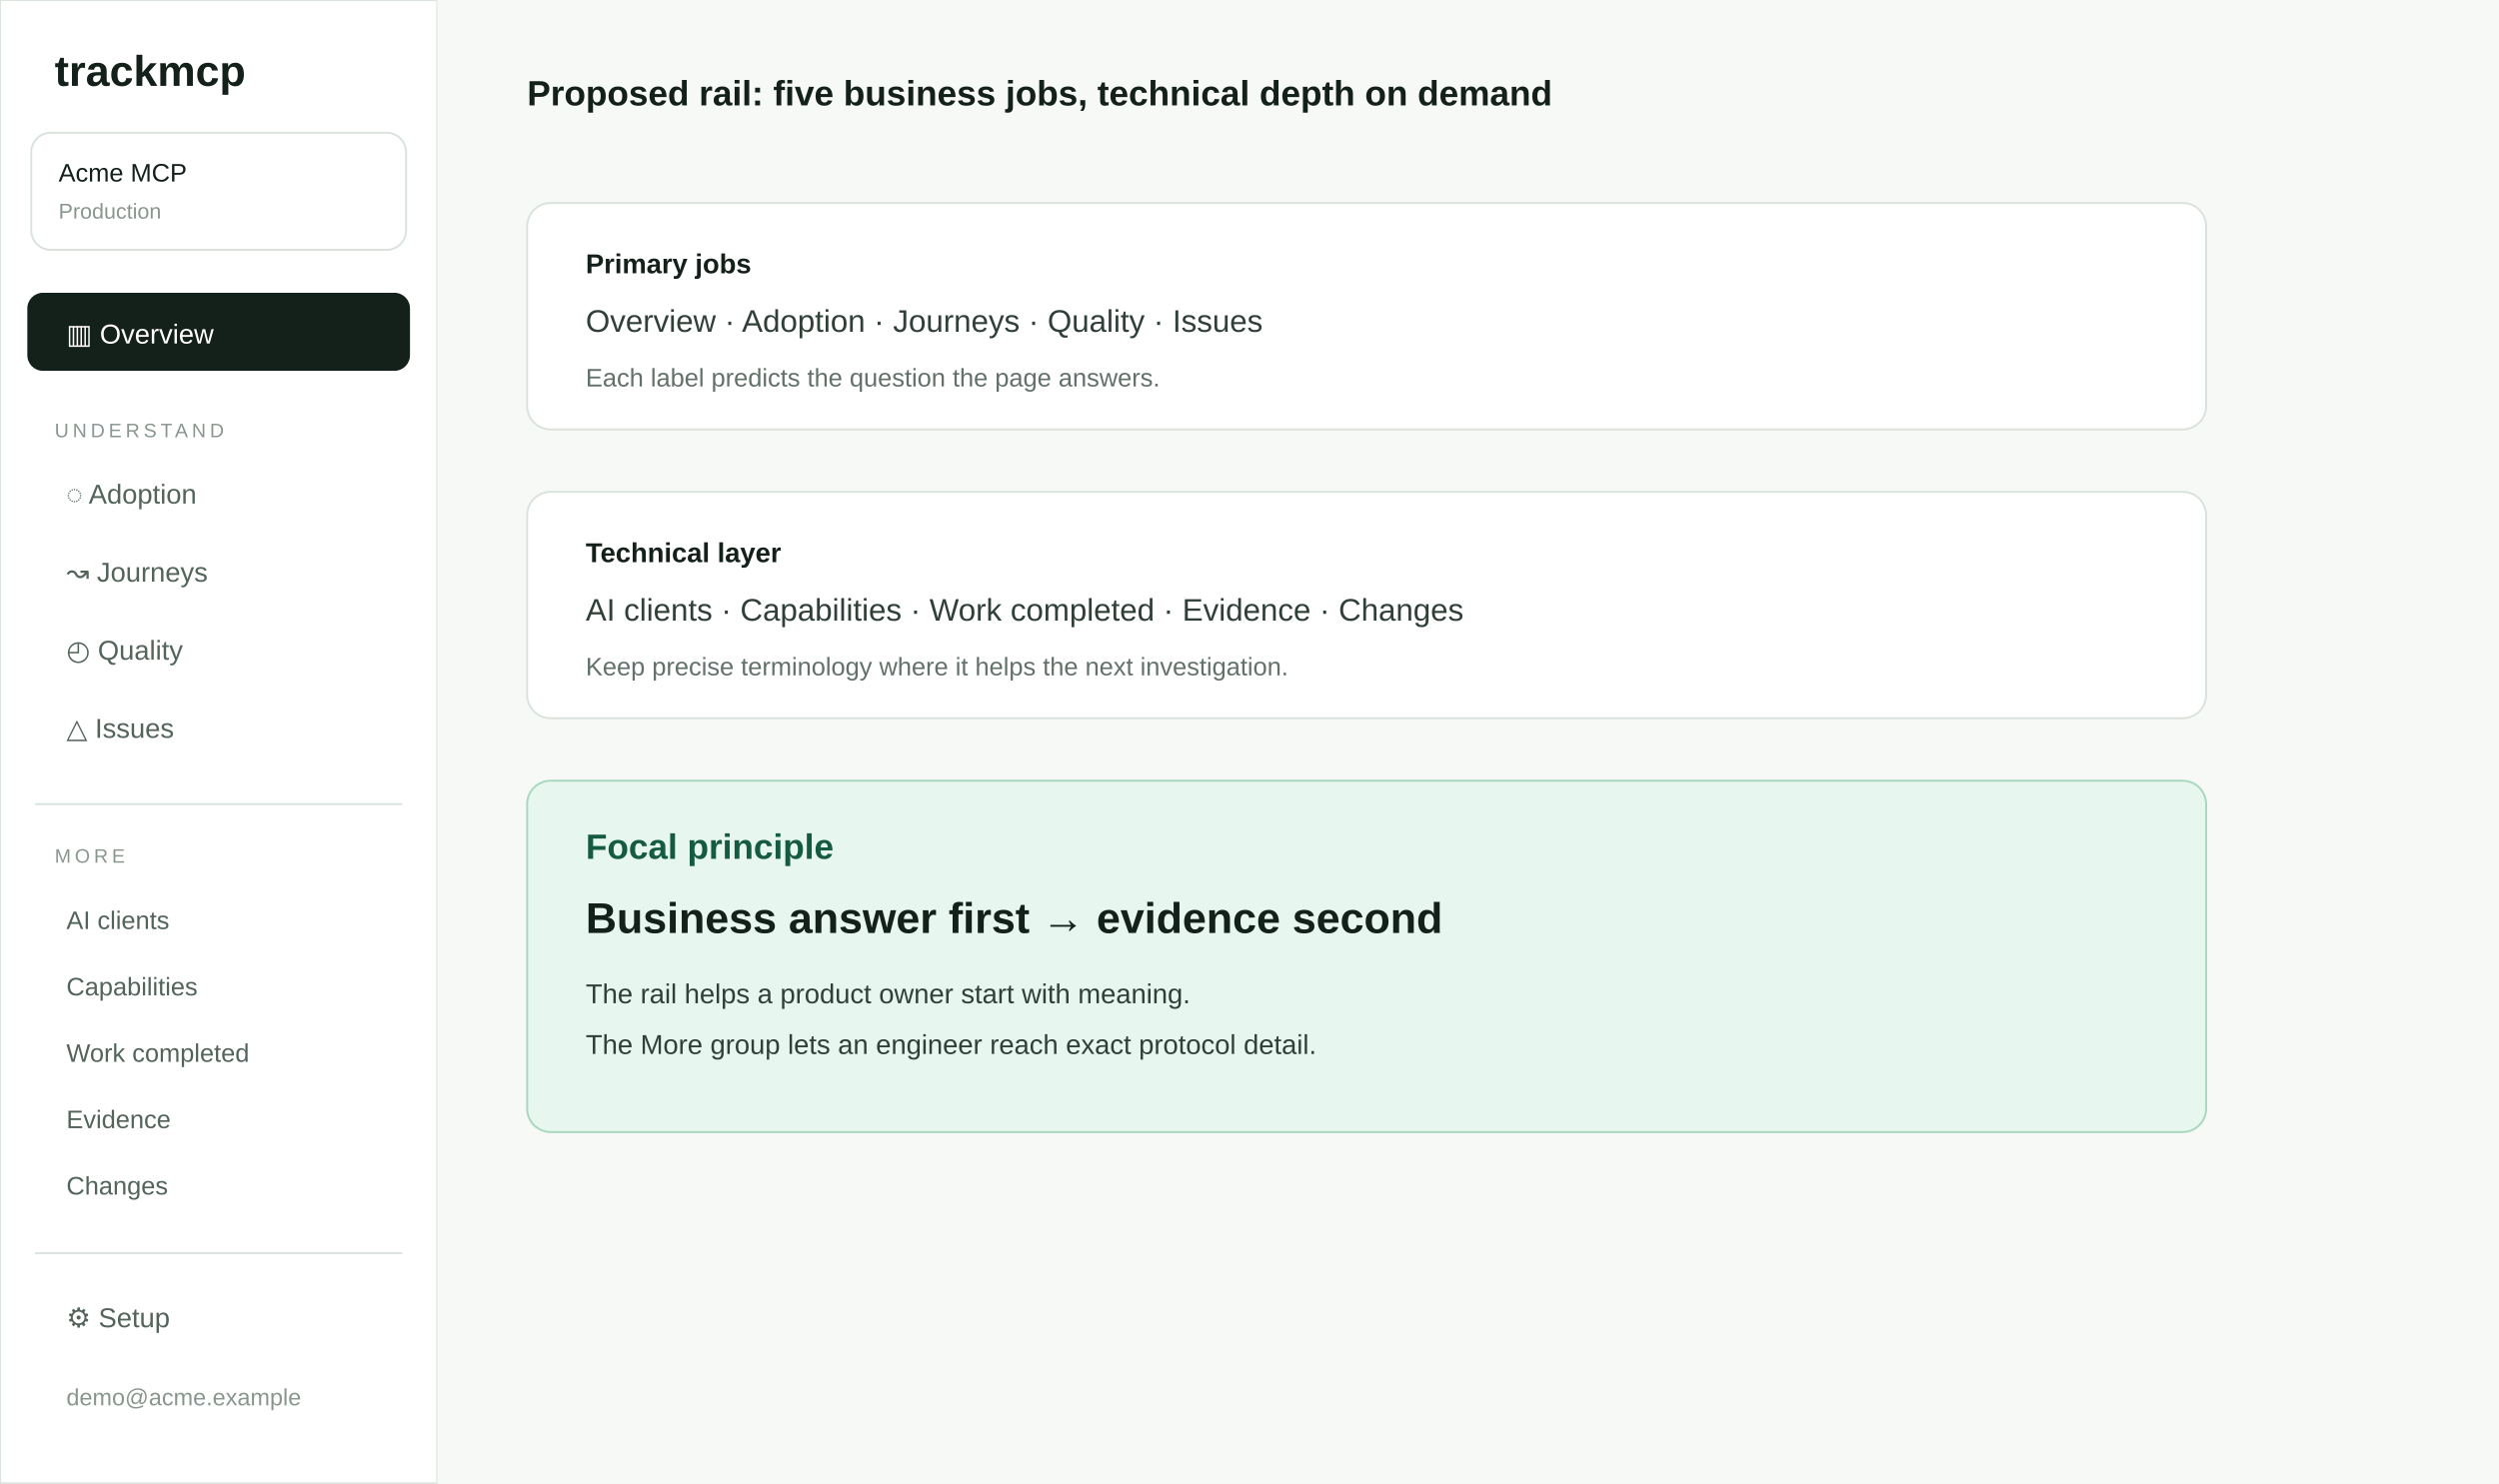
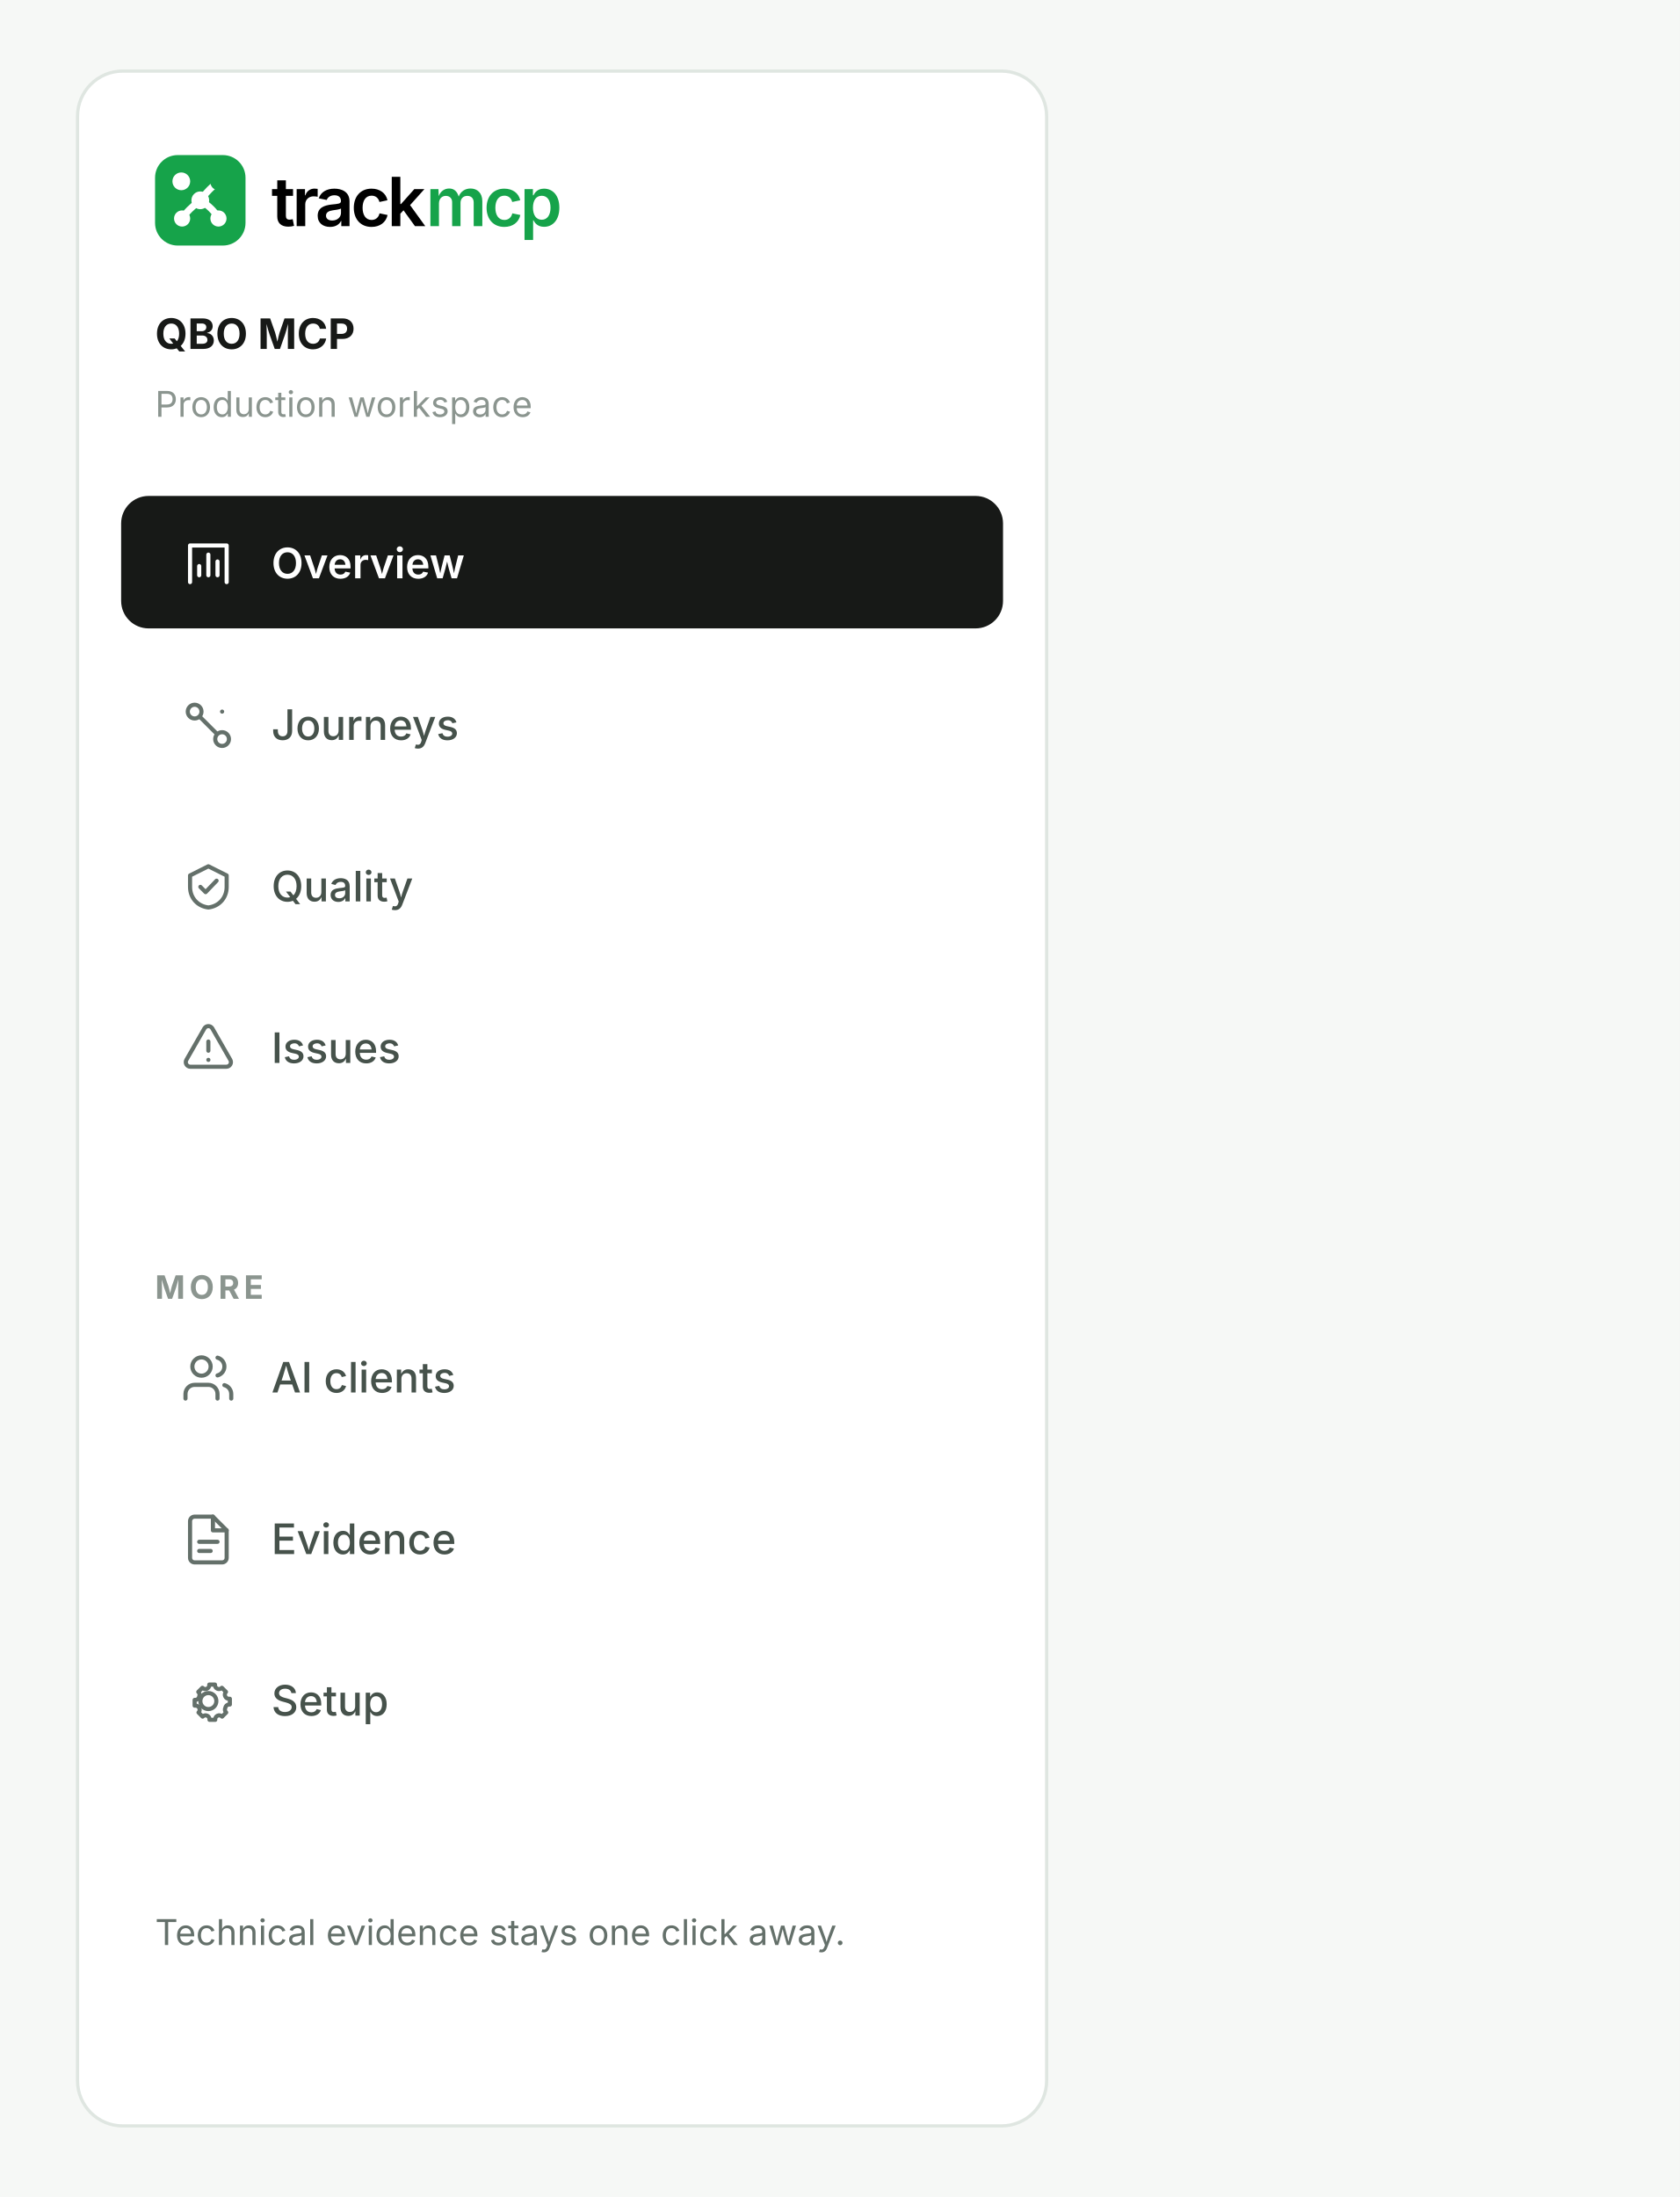
- <svg xmlns="http://www.w3.org/2000/svg" width="1280" height="760" viewBox="0 0 1280 760">
-   <rect width="1280" height="760" fill="#f7f9f7" />
-   <rect x="0" y="0" width="224" height="760" fill="#fff" stroke="#d9e3dc" />
-   <text x="28" y="44" font-family="Arial, sans-serif" font-size="22" font-weight="700" fill="#14201a">trackmcp</text>
-   <rect x="16" y="68" width="192" height="60" rx="10" fill="#fff" stroke="#d9e3dc" />
-   <text x="30" y="93" font-family="Arial, sans-serif" font-size="13" fill="#14201a">Acme MCP</text>
-   <text x="30" y="112" font-family="Arial, sans-serif" font-size="11" fill="#89968e">Production</text>
-   <rect x="14" y="150" width="196" height="40" rx="8" fill="#14201a" />
-   <text x="34" y="176" font-family="Arial, sans-serif" font-size="14" fill="#fff">▥  Overview</text>
-   <g font-family="Arial, sans-serif" font-size="14" fill="#53645b">
-     <text x="28" y="224" font-size="10" letter-spacing="2" fill="#89968e">UNDERSTAND</text>
-     <text x="34" y="258">◌  Adoption</text>
-     <text x="34" y="298">↝  Journeys</text>
-     <text x="34" y="338">◴  Quality</text>
-     <text x="34" y="378">△  Issues</text>
+ <svg xmlns="http://www.w3.org/2000/svg" width="520" height="680" viewBox="0 0 520 680">
+   <rect width="520" height="680" fill="#f6f8f6" />
+   <rect x="24" y="22" width="300" height="636" rx="14" fill="#ffffff" stroke="#dfe6e1" stroke-width="1" />
+   <g>
+     <rect x="48" y="48" width="28" height="28" rx="7" fill="#16a34a" />
+     <g transform="translate(52 52) scale(0.625)" fill="none">
+       <g stroke="#ffffff" stroke-width="3.4" stroke-linecap="round">
+         <path d="M16 16 Q20.5 10 25 7" />
+         <path d="M16 16 Q10 20.5 7 25" />
+         <path d="M16 16 Q22.5 20 25 25" />
+       </g>
+       <g fill="#ffffff">
+         <circle cx="6.6" cy="6.6" r="4.4" />
+         <circle cx="7" cy="25" r="4" />
+         <circle cx="25" cy="25" r="4" />
+       </g>
+       <circle cx="25" cy="7" r="4" fill="#16a34a" />
+       <circle cx="16" cy="16" r="4.4" fill="#ffffff" />
+     </g>
+     <text x="84" y="70" font-family="Satoshi, Inter, Arial, sans-serif" font-size="21" font-weight="600" letter-spacing="-1">track<tspan fill="#16a34a">mcp</tspan>
+     </text>
  </g>
-   <line x1="18" y1="412" x2="206" y2="412" stroke="#d9e3dc" />
-   <text x="28" y="442" font-family="Arial, sans-serif" font-size="10" letter-spacing="2" fill="#89968e">MORE</text>
-   <g font-family="Arial, sans-serif" font-size="13" fill="#53645b">
-     <text x="34" y="476">AI clients</text>
-     <text x="34" y="510">Capabilities</text>
-     <text x="34" y="544">Work completed</text>
-     <text x="34" y="578">Evidence</text>
-     <text x="34" y="612">Changes</text>
+   <text x="48" y="108" font-family="Inter, Arial, sans-serif" font-size="13px" font-weight="650" fill="#171917" text-anchor="start" letter-spacing="0px">QBO MCP</text>
+   <text x="48" y="129" font-family="Inter, Arial, sans-serif" font-size="11px" font-weight="400" fill="#8b958f" text-anchor="start" letter-spacing="0px">Production workspace</text>
+   <rect x="38" y="154" width="272" height="40" rx="8" fill="#171917" stroke="#171917" stroke-width="1" />
+   <g transform="translate(56 166)" fill="none" stroke="#ffffff" stroke-width="1.8" stroke-linecap="round" stroke-linejoin="round">
+     <svg width="17" height="17" viewBox="0 0 24 24">
+       <path d="M4 20V4h16v16" />
+       <path d="M8 17v-4" />
+       <path d="M12 17V8" />
+       <path d="M16 17v-6" />
+     </svg>
  </g>
-   <line x1="18" y1="642" x2="206" y2="642" stroke="#d9e3dc" />
-   <text x="34" y="680" font-family="Arial, sans-serif" font-size="14" fill="#53645b">⚙  Setup</text>
-   <text x="34" y="720" font-family="Arial, sans-serif" font-size="12" fill="#89968e">demo@acme.example</text>
-   <rect x="224" y="0" width="1056" height="760" fill="#f7f9f7" />
-   <text x="270" y="54" font-family="Arial, sans-serif" font-size="18" font-weight="700" fill="#14201a">Proposed rail: five business jobs, technical depth on demand</text>
-   <rect x="270" y="104" width="860" height="116" rx="12" fill="#fff" stroke="#d9e3dc" />
-   <text x="300" y="140" font-family="Arial, sans-serif" font-size="14" font-weight="700" fill="#14201a">Primary jobs</text>
-   <text x="300" y="170" font-family="Arial, sans-serif" font-size="16" fill="#304038">Overview · Adoption · Journeys · Quality · Issues</text>
-   <text x="300" y="198" font-family="Arial, sans-serif" font-size="13" fill="#627169">Each label predicts the question the page answers.</text>
-   <rect x="270" y="252" width="860" height="116" rx="12" fill="#fff" stroke="#d9e3dc" />
-   <text x="300" y="288" font-family="Arial, sans-serif" font-size="14" font-weight="700" fill="#14201a">Technical layer</text>
-   <text x="300" y="318" font-family="Arial, sans-serif" font-size="16" fill="#304038">AI clients · Capabilities · Work completed · Evidence · Changes</text>
-   <text x="300" y="346" font-family="Arial, sans-serif" font-size="13" fill="#627169">Keep precise terminology where it helps the next investigation.</text>
-   <rect x="270" y="400" width="860" height="180" rx="12" fill="#e7f6ef" stroke="#a8d7bf" />
-   <text x="300" y="440" font-family="Arial, sans-serif" font-size="18" font-weight="700" fill="#155b42">Focal principle</text>
-   <text x="300" y="478" font-family="Arial, sans-serif" font-size="22" font-weight="700" fill="#14201a">Business answer first → evidence second</text>
-   <text x="300" y="514" font-family="Arial, sans-serif" font-size="14" fill="#304038">The rail helps a product owner start with meaning.</text>
-   <text x="300" y="540" font-family="Arial, sans-serif" font-size="14" fill="#304038">The More group lets an engineer reach exact protocol detail.</text>
+   <text x="84" y="179" font-family="Inter, Arial, sans-serif" font-size="13px" font-weight="600" fill="#ffffff" text-anchor="start" letter-spacing="0px">Overview</text>
+   <g transform="translate(56 216)" fill="none" stroke="#64706a" stroke-width="1.8" stroke-linecap="round" stroke-linejoin="round">
+     <svg width="17" height="17" viewBox="0 0 24 24">
+       <circle cx="6" cy="6" r="3" />
+       <circle cx="18" cy="18" r="3" />
+       <path d="M8.5 8.5 15.5 15.5" />
+       <path d="M18 6h.01" />
+     </svg>
+   </g>
+   <text x="84" y="229" font-family="Inter, Arial, sans-serif" font-size="13px" font-weight="500" fill="#46524b" text-anchor="start" letter-spacing="0px">Journeys</text>
+   <g transform="translate(56 266)" fill="none" stroke="#64706a" stroke-width="1.8" stroke-linecap="round" stroke-linejoin="round">
+     <svg width="17" height="17" viewBox="0 0 24 24">
+       <path d="M12 3 4 7v5c0 5 3.5 8.5 8 9 4.5-.5 8-4 8-9V7l-8-4Z" />
+       <path d="m8.5 12 2.3 2.3 4.8-5" />
+     </svg>
+   </g>
+   <text x="84" y="279" font-family="Inter, Arial, sans-serif" font-size="13px" font-weight="500" fill="#46524b" text-anchor="start" letter-spacing="0px">Quality</text>
+   <g transform="translate(56 316)" fill="none" stroke="#64706a" stroke-width="1.8" stroke-linecap="round" stroke-linejoin="round">
+     <svg width="17" height="17" viewBox="0 0 24 24">
+       <path d="M10.3 3.2 2.4 17a2 2 0 0 0 1.7 3h15.8a2 2 0 0 0 1.7-3L13.7 3.2a2 2 0 0 0-3.4 0Z" />
+       <path d="M12 9v4" />
+       <path d="M12 17h.01" />
+     </svg>
+   </g>
+   <text x="84" y="329" font-family="Inter, Arial, sans-serif" font-size="13px" font-weight="500" fill="#46524b" text-anchor="start" letter-spacing="0px">Issues</text>
+   <text x="48" y="402" font-family="Inter, Arial, sans-serif" font-size="10px" font-weight="700" fill="#8b958f" text-anchor="start" letter-spacing="1.3px">MORE</text>
+   <g transform="translate(56 418)" fill="none" stroke="#64706a" stroke-width="1.8" stroke-linecap="round" stroke-linejoin="round">
+     <svg width="17" height="17" viewBox="0 0 24 24">
+       <path d="M16 21v-2a4 4 0 0 0-4-4H6a4 4 0 0 0-4 4v2" />
+       <circle cx="9" cy="7" r="4" />
+       <path d="M22 21v-2a4 4 0 0 0-3-3.87" />
+       <path d="M16 3.13a4 4 0 0 1 0 7.75" />
+     </svg>
+   </g>
+   <text x="84" y="431" font-family="Inter, Arial, sans-serif" font-size="13px" font-weight="500" fill="#46524b" text-anchor="start" letter-spacing="0px">AI clients</text>
+   <g transform="translate(56 468)" fill="none" stroke="#64706a" stroke-width="1.8" stroke-linecap="round" stroke-linejoin="round">
+     <svg width="17" height="17" viewBox="0 0 24 24">
+       <path d="M14 2H6a2 2 0 0 0-2 2v16a2 2 0 0 0 2 2h12a2 2 0 0 0 2-2V8Z" />
+       <path d="M14 2v6h6" />
+       <path d="M8 13h8" />
+       <path d="M8 17h5" />
+     </svg>
+   </g>
+   <text x="84" y="481" font-family="Inter, Arial, sans-serif" font-size="13px" font-weight="500" fill="#46524b" text-anchor="start" letter-spacing="0px">Evidence</text>
+   <g transform="translate(56 518)" fill="none" stroke="#64706a" stroke-width="1.8" stroke-linecap="round" stroke-linejoin="round">
+     <svg width="17" height="17" viewBox="0 0 24 24">
+       <path d="M12 15.5a3.5 3.5 0 1 0 0-7 3.5 3.5 0 0 0 0 7Z" />
+       <path d="M19.4 15a1.7 1.7 0 0 0 .3 1.9l.1.1-1.8 1.8-.1-.1a1.7 1.7 0 0 0-1.9-.3 1.7 1.7 0 0 0-1 1.6v.2h-2.5V20a1.7 1.7 0 0 0-1-1.6 1.7 1.7 0 0 0-1.9.3l-.1.1-1.8-1.8.1-.1A1.7 1.7 0 0 0 8 15a1.7 1.7 0 0 0-1.6-1H6v-2.5h.4A1.7 1.7 0 0 0 8 10a1.7 1.7 0 0 0-.3-1.9l-.1-.1 1.8-1.8.1.1a1.7 1.7 0 0 0 1.9.3 1.7 1.7 0 0 0 1-1.6v-.2h2.5V5a1.7 1.7 0 0 0 1 1.6 1.7 1.7 0 0 0 1.9-.3l.1-.1 1.8 1.8-.1.1A1.7 1.7 0 0 0 19.4 10a1.7 1.7 0 0 0 1.6 1h.4v2.5H21a1.7 1.7 0 0 0-1.6 1.5Z" />
+     </svg>
+   </g>
+   <text x="84" y="531" font-family="Inter, Arial, sans-serif" font-size="13px" font-weight="500" fill="#46524b" text-anchor="start" letter-spacing="0px">Setup</text>
+   <text x="48" y="602" font-family="Inter, Arial, sans-serif" font-size="11px" font-weight="400" fill="#64706a" text-anchor="start" letter-spacing="0px">Technical evidence stays one click away.</text>
</svg>
